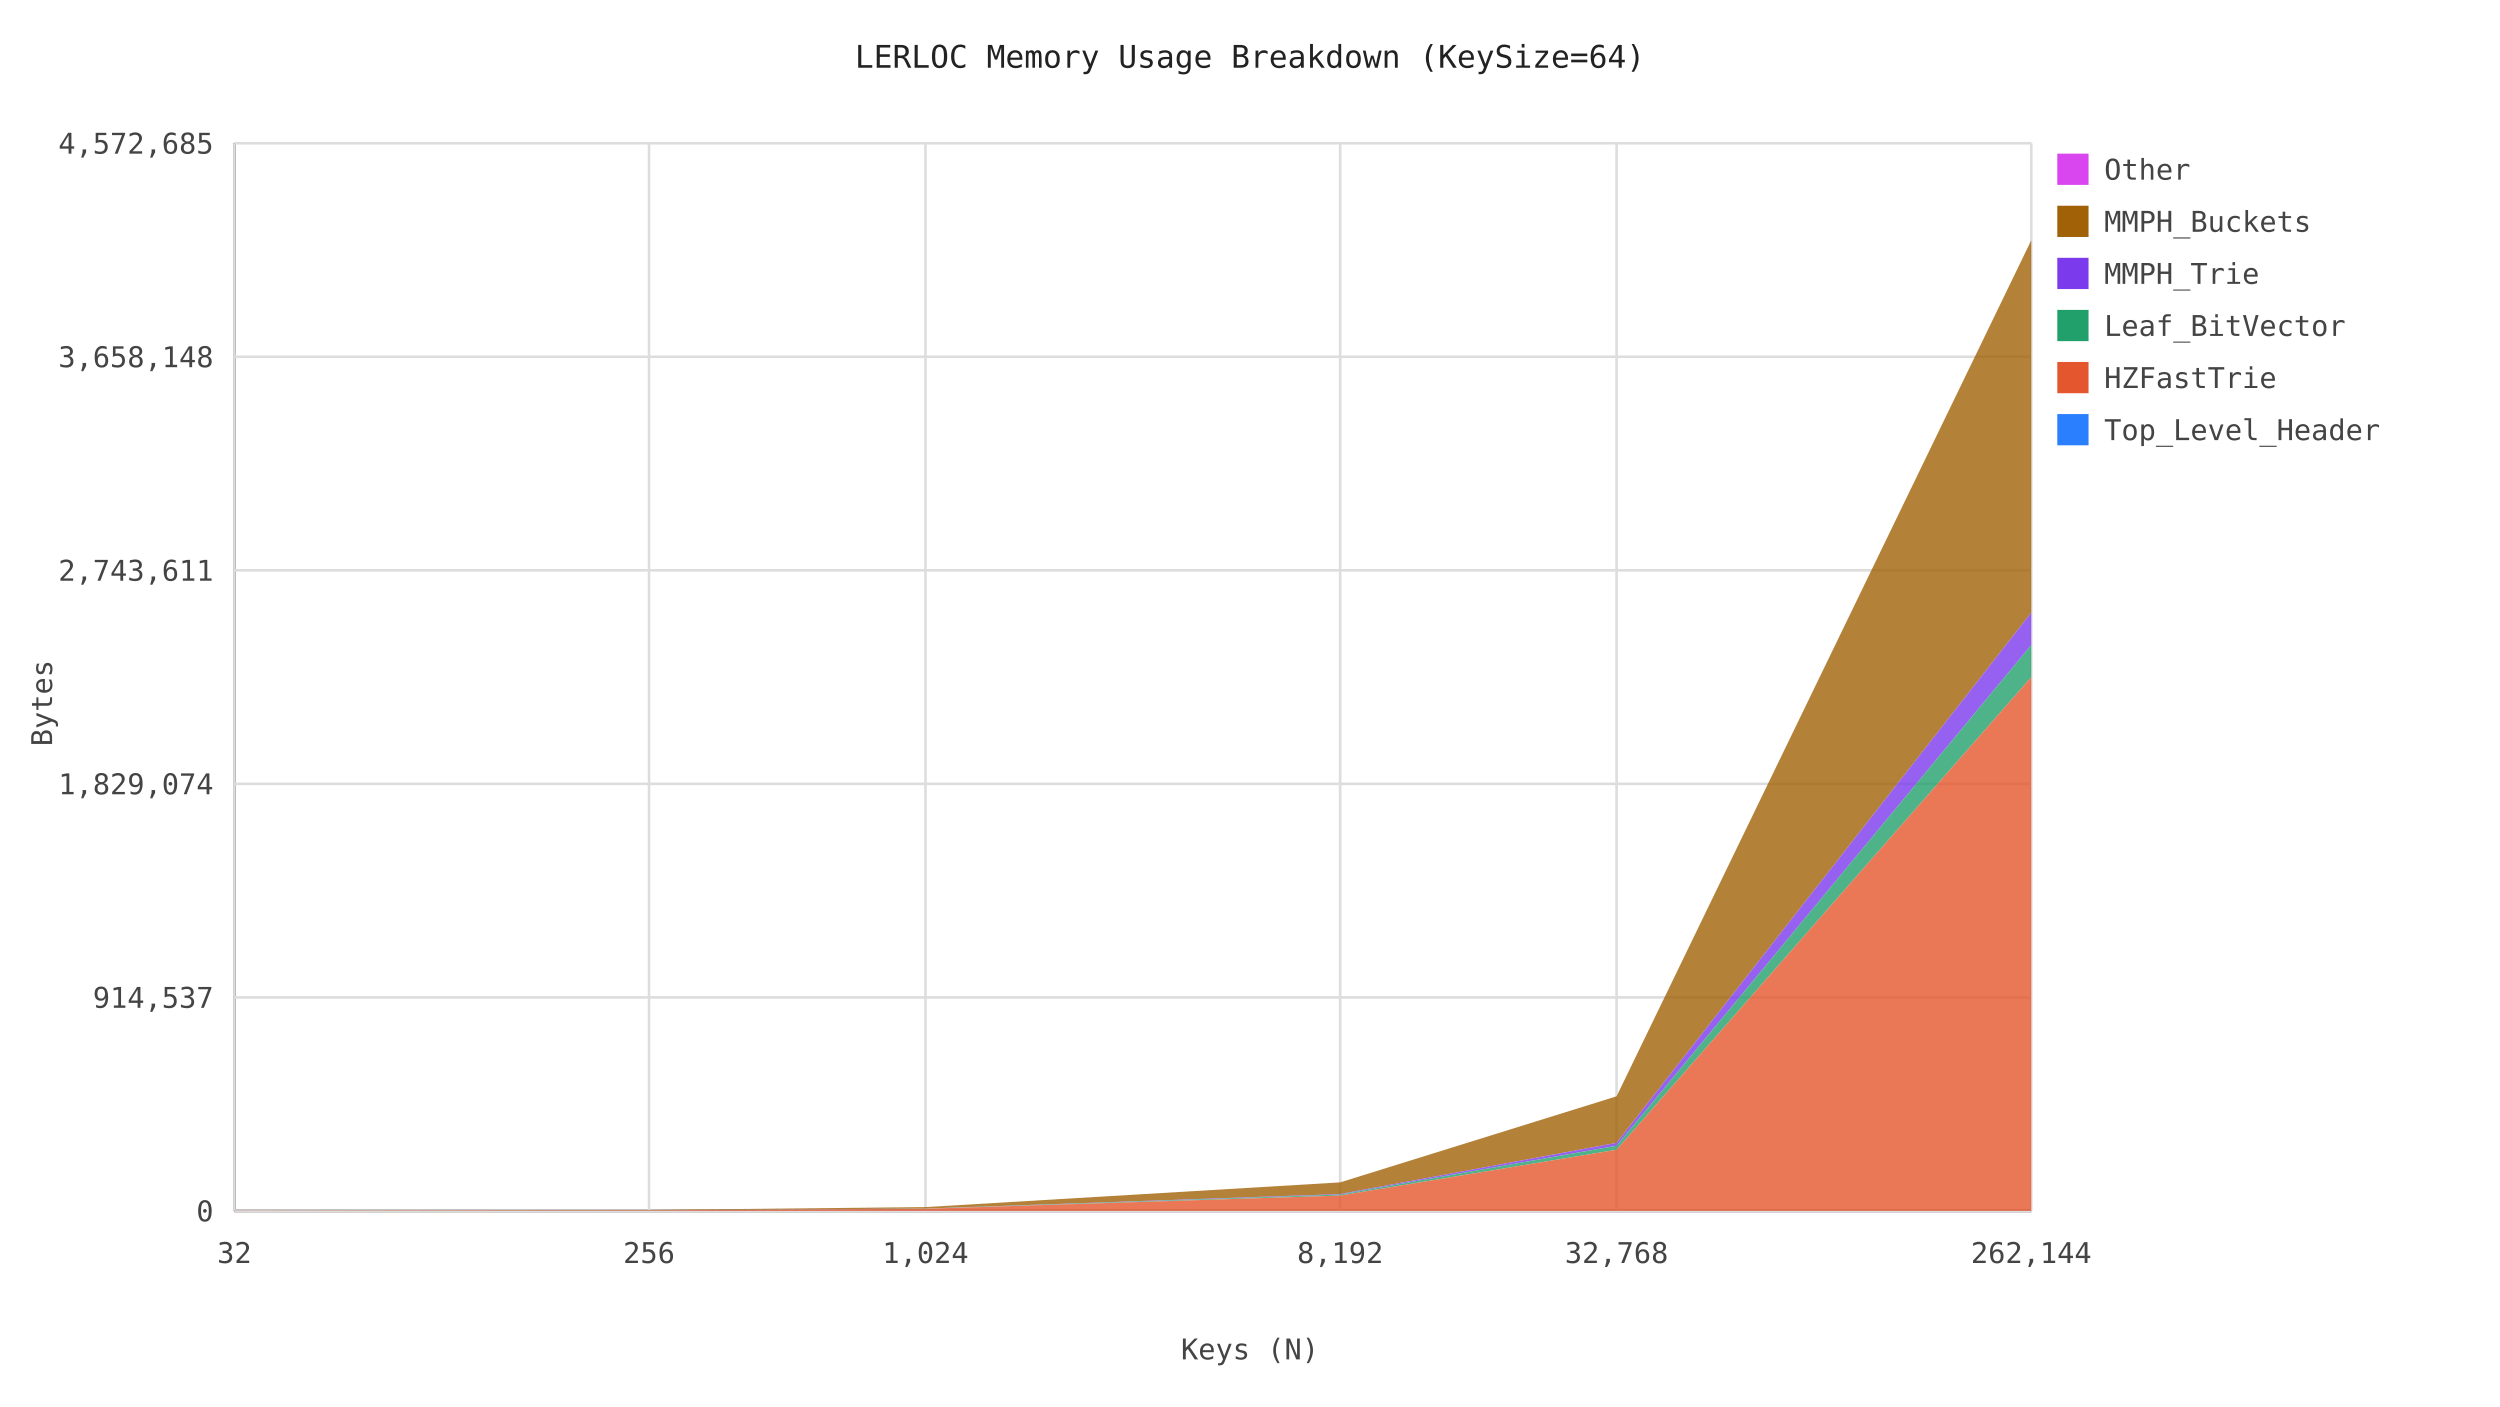
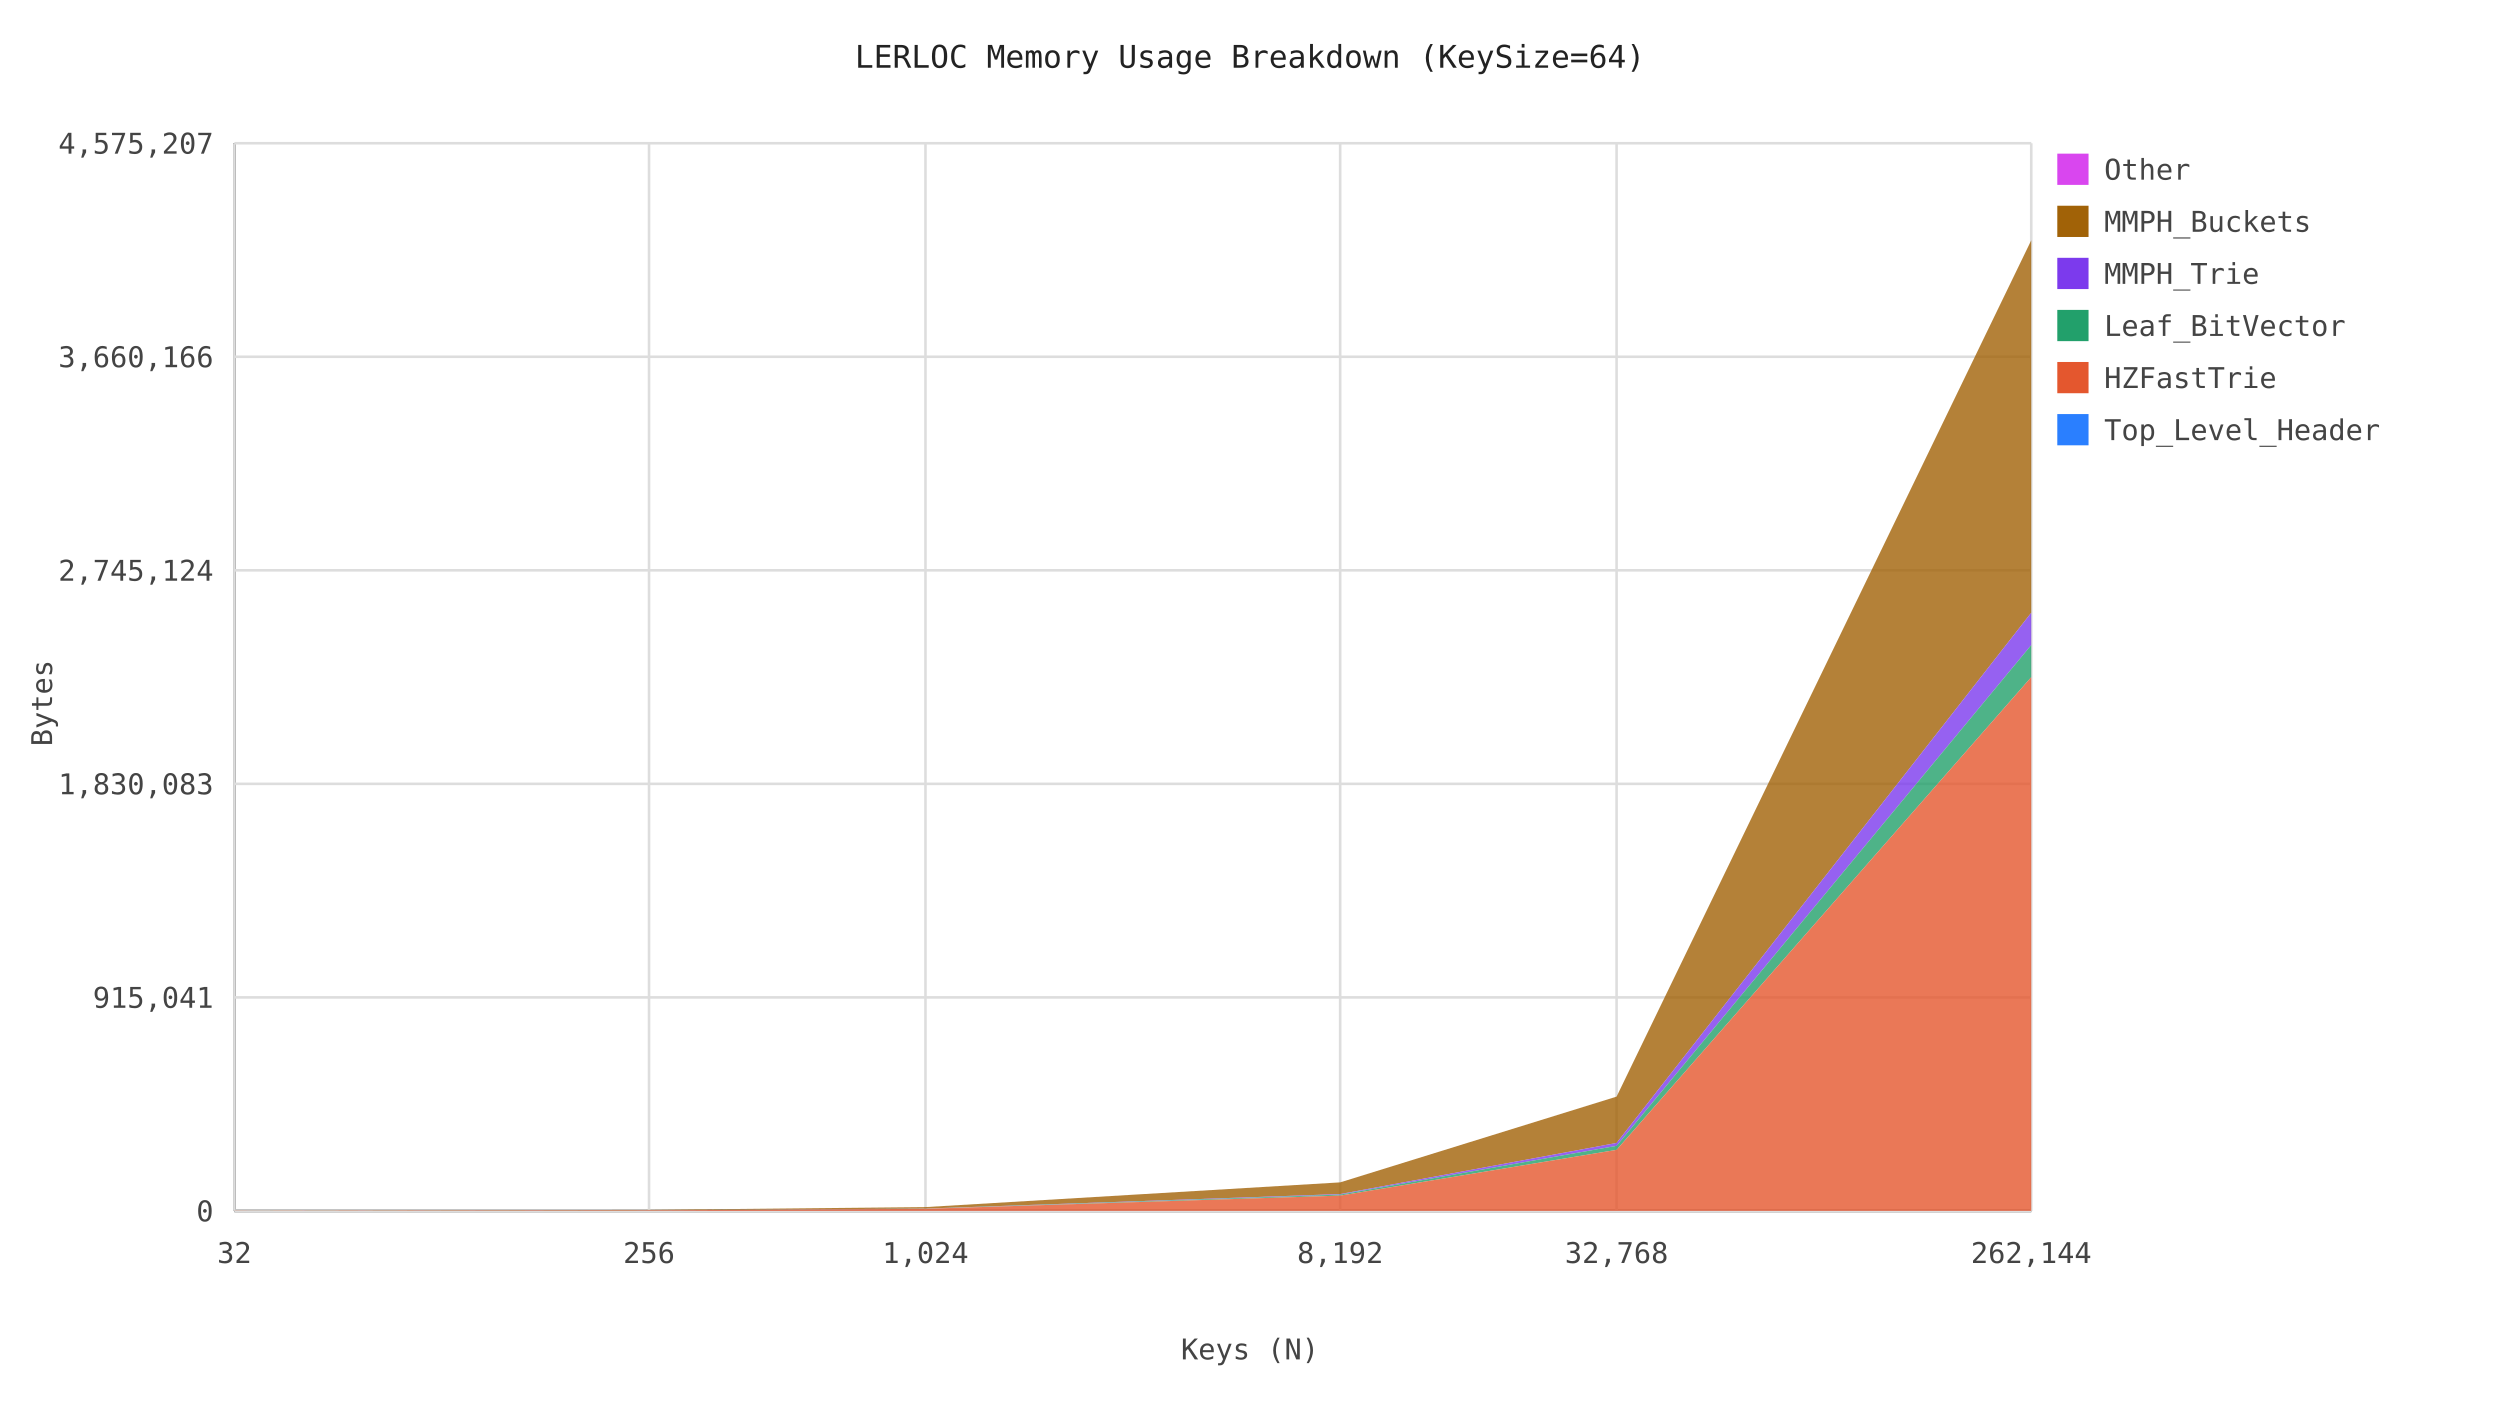
<svg xmlns="http://www.w3.org/2000/svg" width="960.0" height="540.0" viewBox="0 0 960.0 540.0">
  <style>text{font-family:Menlo,Monaco,monospace;font-size:12px;fill:#222} .axis{stroke:#333;stroke-width:1} .grid{stroke:#ddd;stroke-width:1} .label{font-size:11px;fill:#444}</style>
  <text x="480.0" y="26" text-anchor="middle">LERLOC Memory Usage Breakdown (KeySize=64)</text>
  <line class="axis" x1="90.0" y1="465.0" x2="780.0" y2="465.0" />
  <line class="axis" x1="90.0" y1="55.0" x2="90.0" y2="465.0" />
  <line class="grid" x1="90.0" y1="465.00" x2="780.0" y2="465.00" />
  <text class="label" x="82.0" y="469.00" text-anchor="end">0</text>
  <line class="grid" x1="90.0" y1="383.00" x2="780.0" y2="383.00" />
-   <text class="label" x="82.0" y="387.00" text-anchor="end">914,537</text>
+   <text class="label" x="82.0" y="387.00" text-anchor="end">915,041</text>
  <line class="grid" x1="90.0" y1="301.00" x2="780.0" y2="301.00" />
-   <text class="label" x="82.0" y="305.00" text-anchor="end">1,829,074</text>
+   <text class="label" x="82.0" y="305.00" text-anchor="end">1,830,083</text>
  <line class="grid" x1="90.0" y1="219.00" x2="780.0" y2="219.00" />
-   <text class="label" x="82.0" y="223.00" text-anchor="end">2,743,611</text>
+   <text class="label" x="82.0" y="223.00" text-anchor="end">2,745,124</text>
  <line class="grid" x1="90.0" y1="137.00" x2="780.0" y2="137.00" />
-   <text class="label" x="82.0" y="141.00" text-anchor="end">3,658,148</text>
+   <text class="label" x="82.0" y="141.00" text-anchor="end">3,660,166</text>
  <line class="grid" x1="90.0" y1="55.00" x2="780.0" y2="55.00" />
-   <text class="label" x="82.0" y="59.00" text-anchor="end">4,572,685</text>
+   <text class="label" x="82.0" y="59.00" text-anchor="end">4,575,207</text>
  <line class="grid" x1="90.00" y1="55.0" x2="90.00" y2="465.0" />
  <text class="label" x="90.00" y="485.0" text-anchor="middle">32</text>
  <line class="grid" x1="249.23" y1="55.0" x2="249.23" y2="465.0" />
  <text class="label" x="249.23" y="485.0" text-anchor="middle">256</text>
  <line class="grid" x1="355.38" y1="55.0" x2="355.38" y2="465.0" />
  <text class="label" x="355.38" y="485.0" text-anchor="middle">1,024</text>
  <line class="grid" x1="514.62" y1="55.0" x2="514.62" y2="465.0" />
  <text class="label" x="514.62" y="485.0" text-anchor="middle">8,192</text>
  <line class="grid" x1="620.77" y1="55.0" x2="620.77" y2="465.0" />
  <text class="label" x="620.77" y="485.0" text-anchor="middle">32,768</text>
  <line class="grid" x1="780.00" y1="55.0" x2="780.00" y2="465.0" />
  <text class="label" x="780.00" y="485.0" text-anchor="middle">262,144</text>
-   <polygon fill="#d946ef" fill-opacity="0.8" points="90.00,464.91 249.23,464.62 355.38,463.52 514.62,454.03 620.77,420.98 780.00,92.27 780.00,92.27 620.77,420.98 514.62,454.03 355.38,463.52 249.23,464.62 90.00,464.91" />
-   <polygon fill="#a16207" fill-opacity="0.8" points="90.00,464.91 249.23,464.62 355.38,463.52 514.62,454.03 620.77,420.98 780.00,92.27 780.00,235.24 620.77,438.85 514.62,458.50 355.38,464.09 249.23,464.76 90.00,464.93" />
-   <polygon fill="#7c3aed" fill-opacity="0.8" points="90.00,464.93 249.23,464.76 355.38,464.09 514.62,458.50 620.77,438.85 780.00,235.24 780.00,247.70 620.77,439.96 514.62,458.71 355.38,464.12 249.23,464.77 90.00,464.94" />
-   <polygon fill="#22a06b" fill-opacity="0.8" points="90.00,464.94 249.23,464.77 355.38,464.12 514.62,458.71 620.77,439.96 780.00,247.70 780.00,260.02 620.77,441.50 514.62,459.09 355.38,464.17 249.23,464.79 90.00,464.94" />
-   <polygon fill="#e4572e" fill-opacity="0.8" points="90.00,464.94 249.23,464.79 355.38,464.17 514.62,459.09 620.77,441.50 780.00,260.02 780.00,464.99 620.77,464.99 514.62,464.99 355.38,464.99 249.23,464.99 90.00,464.99" />
+   <polygon fill="#d946ef" fill-opacity="0.8" points="90.00,464.91 249.23,464.60 355.38,463.52 514.62,454.03 620.77,421.10 780.00,92.27 780.00,92.27 620.77,421.10 514.62,454.03 355.38,463.52 249.23,464.60 90.00,464.91" />
+   <polygon fill="#a16207" fill-opacity="0.8" points="90.00,464.91 249.23,464.60 355.38,463.52 514.62,454.03 620.77,421.10 780.00,92.27 780.00,235.28 620.77,438.89 514.62,458.52 355.38,464.10 249.23,464.75 90.00,464.94" />
+   <polygon fill="#7c3aed" fill-opacity="0.8" points="90.00,464.94 249.23,464.75 355.38,464.10 514.62,458.52 620.77,438.89 780.00,235.28 780.00,247.71 620.77,440.00 514.62,458.73 355.38,464.13 249.23,464.76 90.00,464.94" />
+   <polygon fill="#22a06b" fill-opacity="0.8" points="90.00,464.94 249.23,464.76 355.38,464.13 514.62,458.73 620.77,440.00 780.00,247.71 780.00,260.02 620.77,441.54 514.62,459.11 355.38,464.18 249.23,464.78 90.00,464.95" />
+   <polygon fill="#e4572e" fill-opacity="0.8" points="90.00,464.95 249.23,464.78 355.38,464.18 514.62,459.11 620.77,441.54 780.00,260.02 780.00,464.99 620.77,464.99 514.62,464.99 355.38,464.99 249.23,464.99 90.00,464.99" />
  <polygon fill="#2a7fff" fill-opacity="0.8" points="90.00,464.99 249.23,464.99 355.38,464.99 514.62,464.99 620.77,464.99 780.00,464.99 780.00,465.00 90.00,465.00" />
  <rect x="790.0" y="59.0" width="12" height="12" fill="#d946ef" />
  <text class="label" x="808.0" y="69.0">Other</text>
  <rect x="790.0" y="79.0" width="12" height="12" fill="#a16207" />
  <text class="label" x="808.0" y="89.0">MMPH_Buckets</text>
  <rect x="790.0" y="99.0" width="12" height="12" fill="#7c3aed" />
  <text class="label" x="808.0" y="109.0">MMPH_Trie</text>
  <rect x="790.0" y="119.0" width="12" height="12" fill="#22a06b" />
  <text class="label" x="808.0" y="129.0">Leaf_BitVector</text>
  <rect x="790.0" y="139.0" width="12" height="12" fill="#e4572e" />
  <text class="label" x="808.0" y="149.0">HZFastTrie</text>
  <rect x="790.0" y="159.0" width="12" height="12" fill="#2a7fff" />
  <text class="label" x="808.0" y="169.0">Top_Level_Header</text>
  <text class="label" x="480.0" y="522.0" text-anchor="middle">Keys (N)</text>
  <text class="label" transform="translate(20,270.0) rotate(-90)" text-anchor="middle">Bytes</text>
</svg>
